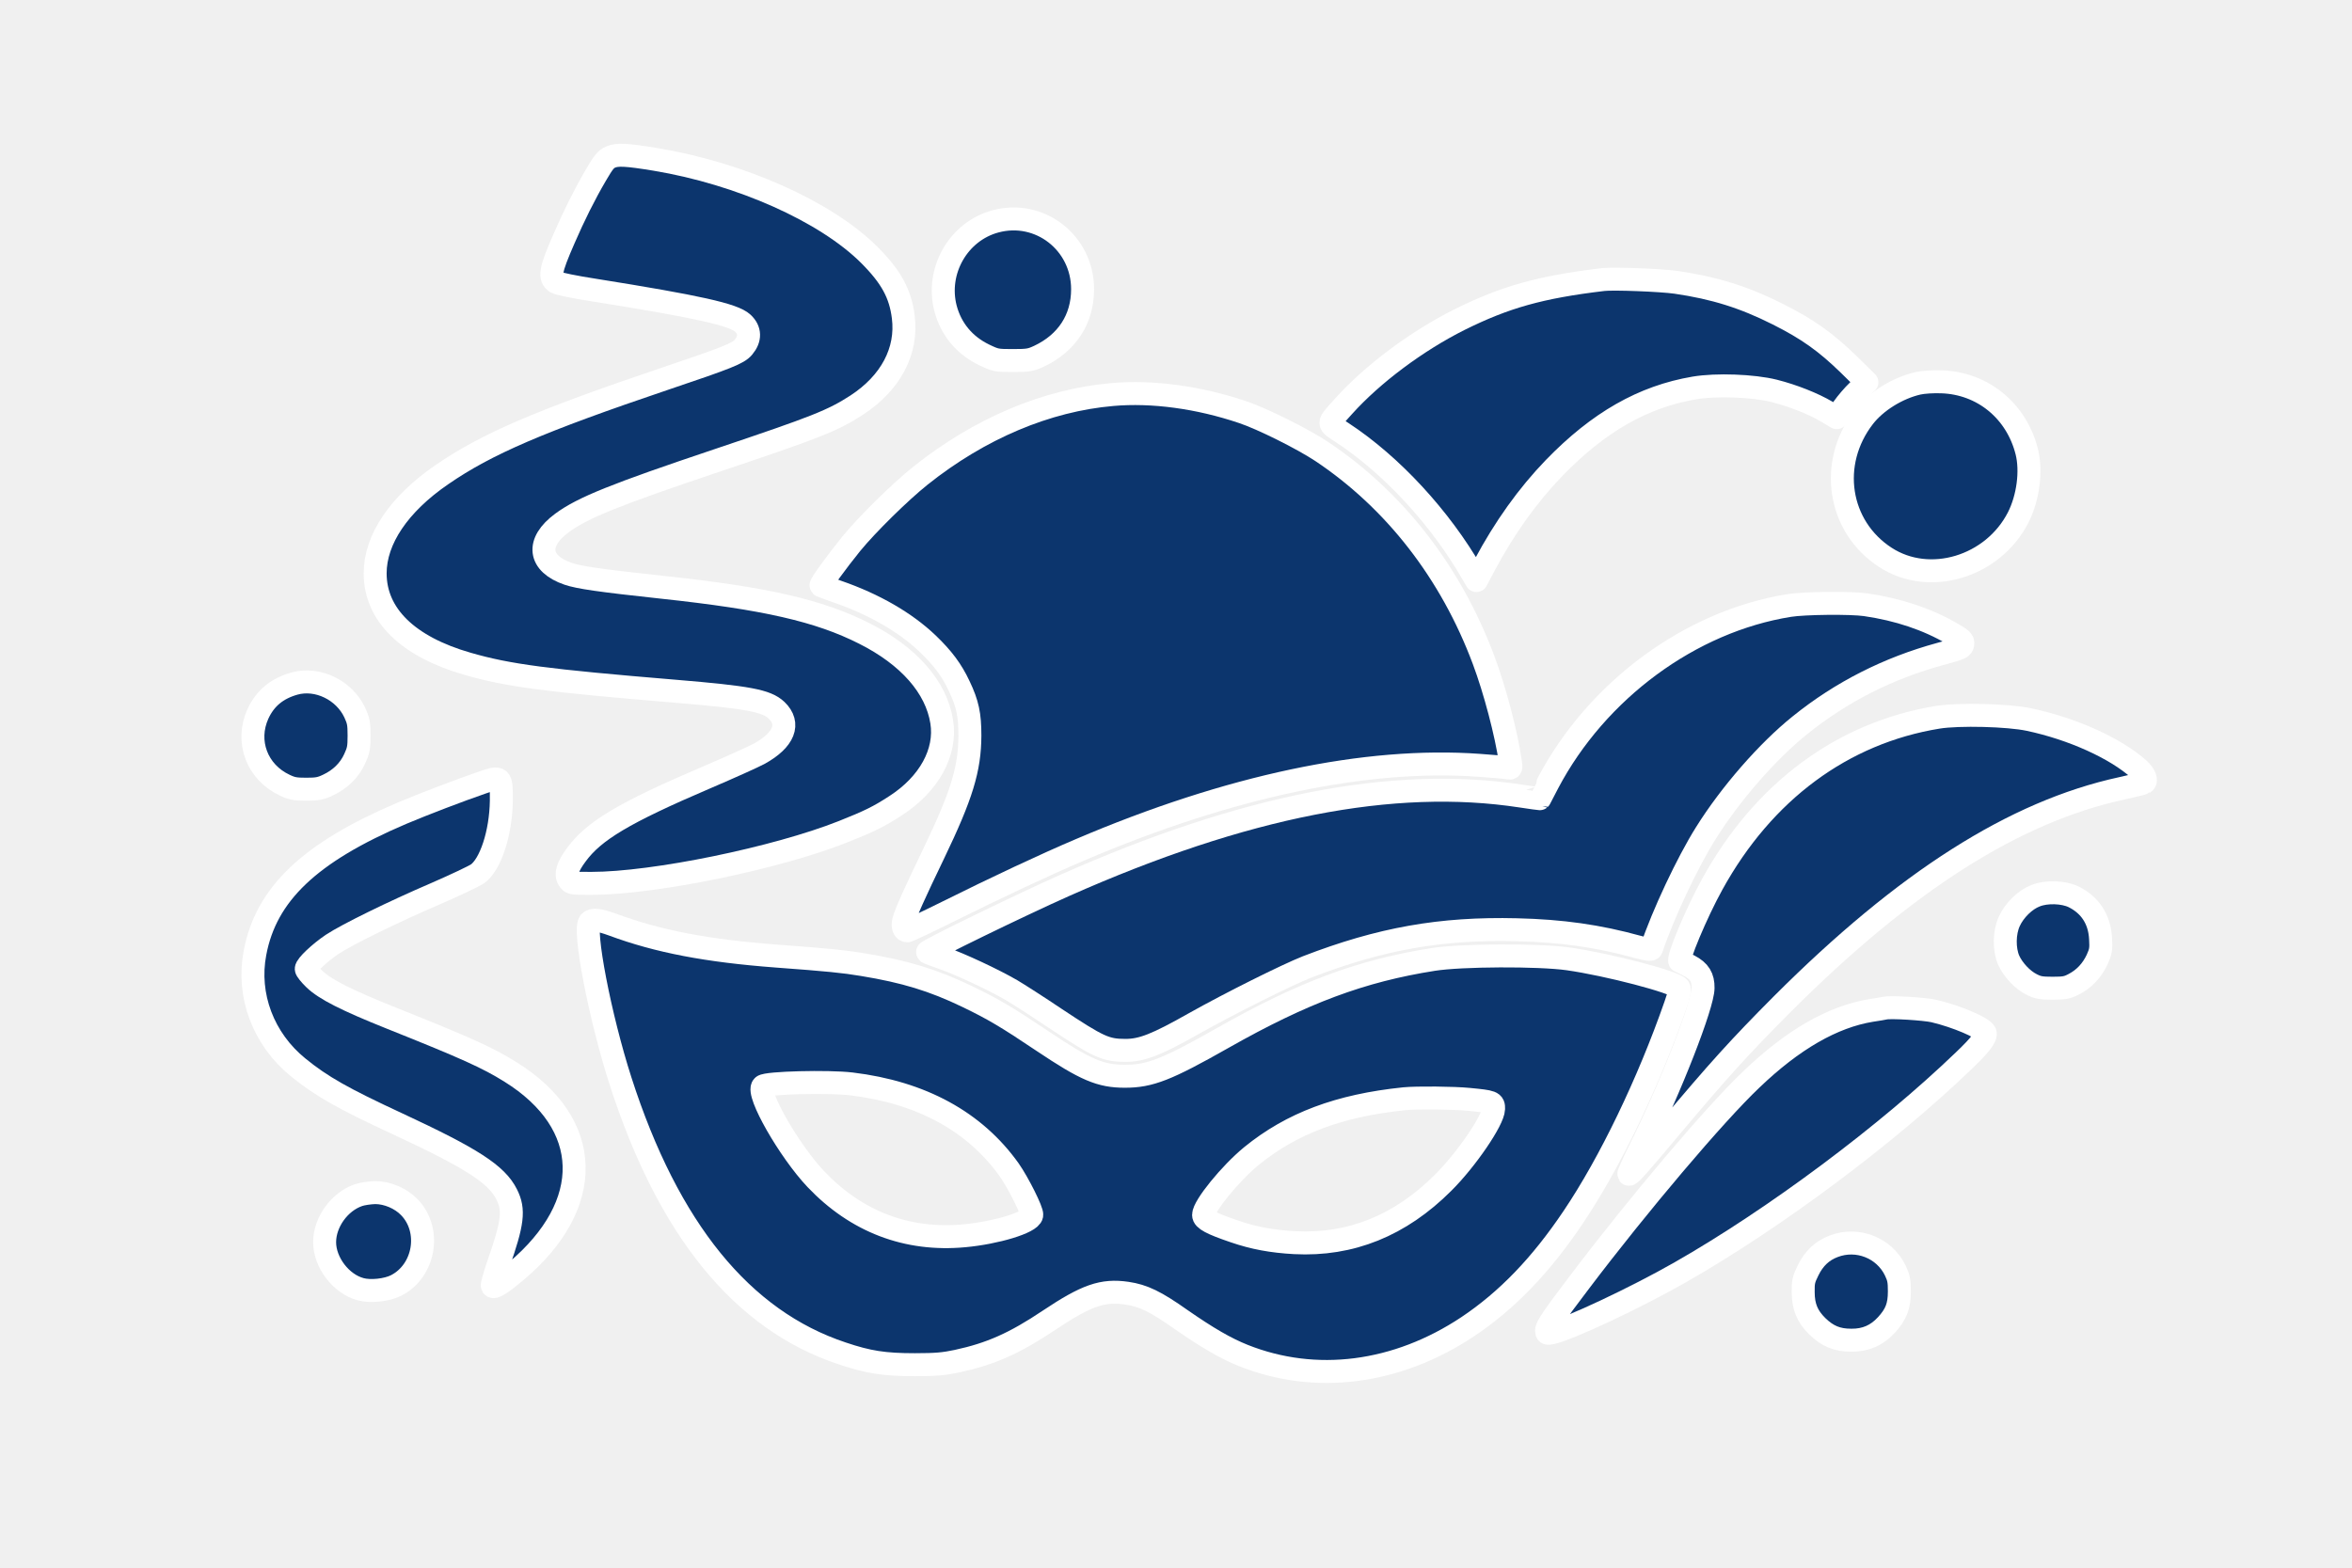
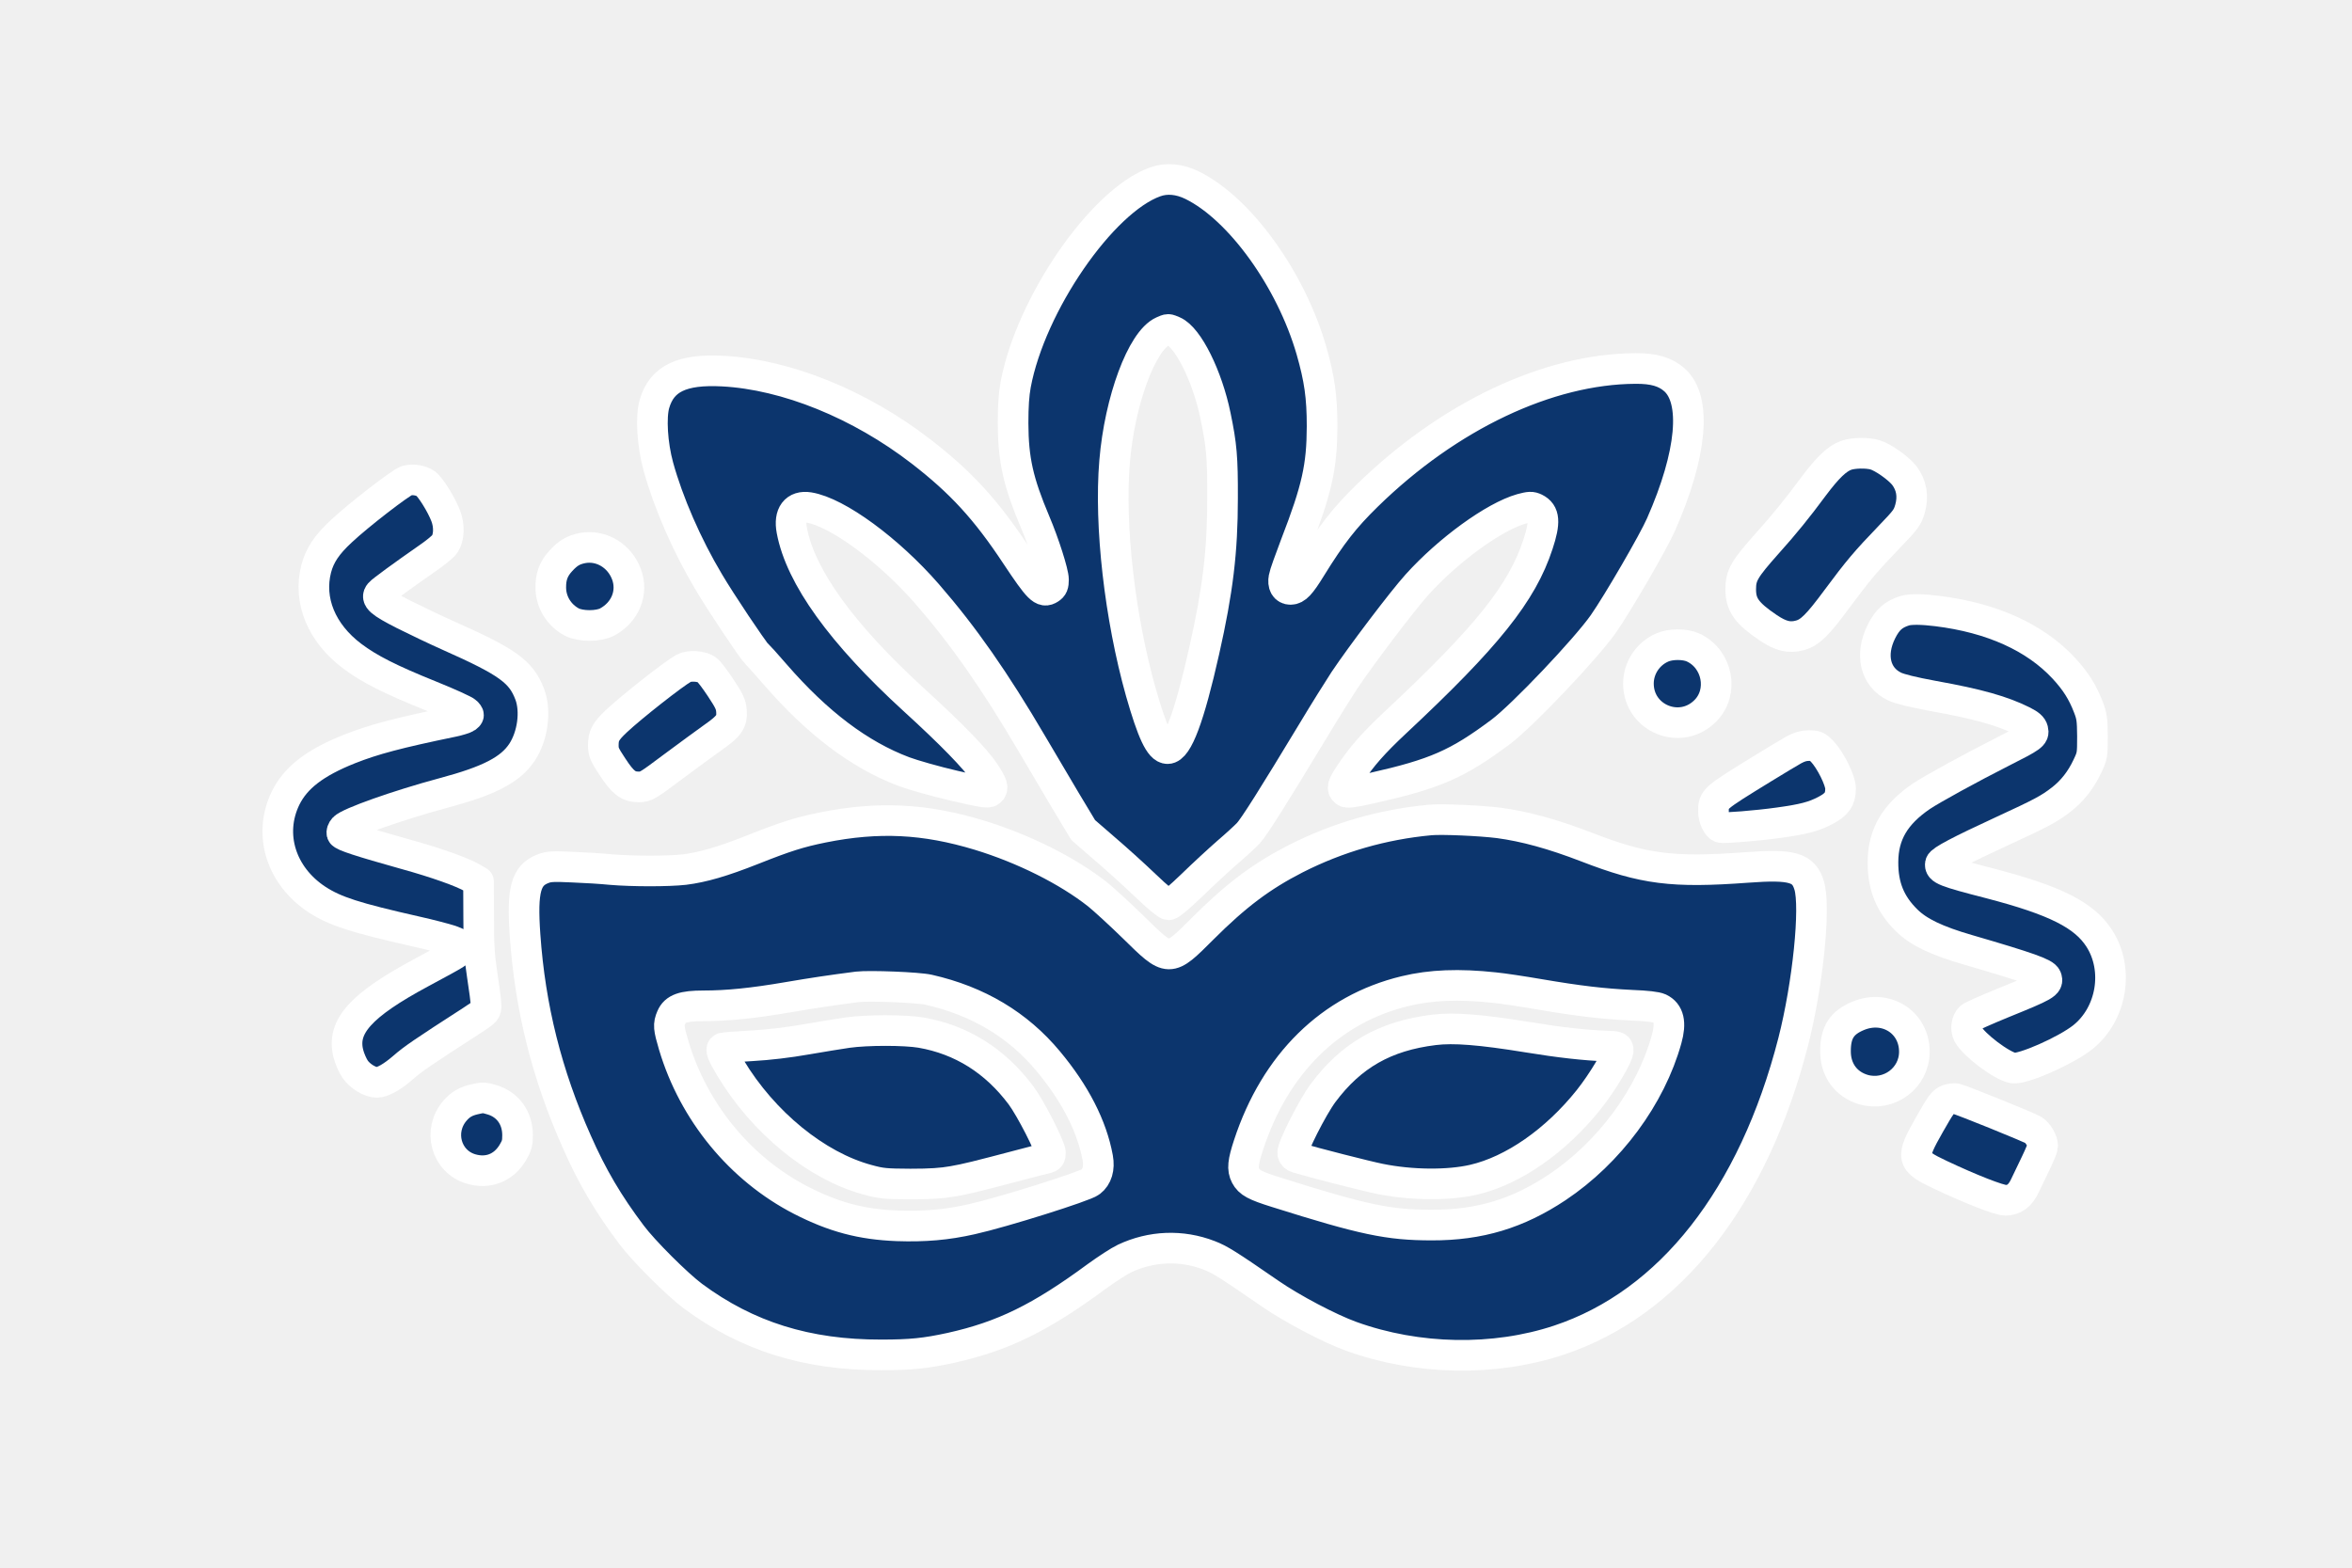
<svg xmlns="http://www.w3.org/2000/svg" version="1.0" width="1536pt" height="1024pt" viewBox="0 0 1536 1024" preserveAspectRatio="xMidYMid meet">
-   <g transform="translate(0,1024) scale(0.1,-0.1)" fill="#0c356d" stroke="#ffffff" stroke-width="150" stroke-linejoin="round" stroke-linecap="round">
-     <path d="M3988 9214 c-31 -13 -47 -33 -96 -117 -74 -126 -144 -267 -209 -417 -91 -208 -98 -253 -50 -285 13 -8 123 -31 248 -50 677 -108 910 -160 970 -216 49 -46 50 -102 4 -157 -33 -40 -103 -68 -510 -205 -822 -278 -1167 -426 -1460 -628 -280 -192 -435 -423 -435 -644 0 -270 213 -479 604 -591 267 -77 513 -109 1356 -179 479 -40 595 -62 661 -124 92 -88 50 -194 -112 -284 -35 -19 -192 -90 -349 -157 -535 -229 -731 -346 -846 -503 -58 -78 -73 -127 -50 -162 16 -25 18 -25 149 -25 407 0 1206 164 1642 337 171 68 235 99 345 171 218 141 332 349 300 548 -36 226 -215 430 -505 576 -296 150 -648 230 -1320 302 -409 44 -545 64 -615 88 -194 67 -211 206 -40 332 135 100 350 186 1020 411 643 216 747 257 905 359 222 145 332 353 304 575 -19 153 -79 263 -223 407 -284 283 -841 531 -1396 623 -189 31 -249 34 -292 15z" />
-     <path d="M6501 8794 c-242 -65 -390 -323 -326 -569 36 -136 124 -241 252 -303 75 -36 82 -37 188 -37 99 0 116 3 170 28 183 86 285 242 285 438 0 303 -280 521 -569 443z" />
-     <path d="M10470 8414 c-411 -49 -641 -114 -939 -262 -279 -140 -566 -354 -756 -565 -110 -123 -109 -107 -8 -174 321 -211 638 -554 847 -917 l28 -48 54 102 c129 242 281 455 454 634 290 299 580 465 916 522 142 24 384 15 520 -19 123 -31 256 -84 344 -136 l65 -39 41 62 c23 33 67 85 99 115 l57 54 -118 116 c-151 147 -269 231 -464 329 -221 111 -412 171 -665 208 -99 14 -408 26 -475 18z" />
-     <path d="M12525 7736 c-134 -31 -274 -118 -353 -220 -233 -301 -169 -716 141 -917 288 -187 702 -62 867 261 65 128 88 303 56 430 -67 266 -287 447 -556 456 -57 2 -119 -2 -155 -10z" />
-     <path d="M7265 7663 c-430 -37 -868 -222 -1255 -531 -130 -104 -345 -315 -450 -443 -94 -116 -205 -268 -198 -274 2 -2 51 -20 108 -40 238 -82 444 -201 589 -340 98 -94 157 -173 205 -276 55 -115 70 -187 70 -324 -1 -219 -53 -389 -236 -770 -129 -268 -181 -384 -196 -438 -10 -37 0 -67 23 -67 7 0 128 57 267 126 309 154 637 308 861 403 974 416 1869 605 2607 552 91 -6 175 -14 188 -17 21 -4 22 -2 16 38 -27 187 -102 471 -175 666 -214 573 -582 1046 -1059 1364 -124 82 -388 214 -515 256 -287 97 -590 138 -850 115z" />
-     <path d="M11685 6285 c-645 -103 -1256 -553 -1576 -1160 -29 -55 -53 -101 -53 -102 -1 -1 -55 7 -122 17 -836 128 -1809 -63 -2982 -584 -284 -126 -904 -428 -895 -436 5 -4 51 -21 103 -39 107 -37 324 -138 445 -208 44 -26 172 -108 285 -184 285 -189 330 -210 460 -210 108 0 203 37 450 177 237 133 604 316 736 368 479 185 873 255 1369 243 295 -7 533 -41 790 -112 62 -17 87 -20 90 -12 74 222 235 564 355 755 161 257 403 535 615 705 269 217 577 373 915 465 136 37 145 41 148 65 3 22 -6 31 -66 66 -164 96 -355 160 -569 191 -97 14 -399 11 -498 -5z" />
-     <path d="M1923 5775 c-114 -32 -192 -96 -239 -199 -81 -179 -6 -380 176 -465 46 -22 69 -26 140 -26 71 0 94 4 142 27 79 37 140 96 174 171 25 54 29 74 29 152 0 78 -4 98 -28 150 -69 148 -244 232 -394 190z" />
-     <path d="M12656 5555 c-622 -101 -1140 -484 -1474 -1091 -104 -188 -232 -495 -211 -503 6 -2 34 -15 62 -30 65 -34 90 -75 89 -144 0 -110 -214 -658 -413 -1057 -42 -85 -74 -157 -72 -160 7 -7 61 54 264 296 318 379 460 536 738 815 803 803 1517 1257 2215 1409 76 17 143 33 147 36 22 13 7 53 -32 89 -152 137 -435 265 -719 325 -136 29 -457 37 -594 15z" />
-     <path d="M3151 5129 c-151 -52 -384 -141 -526 -201 -602 -256 -888 -528 -960 -913 -53 -277 55 -563 282 -747 152 -124 292 -203 650 -369 486 -226 647 -330 712 -461 51 -101 41 -184 -55 -458 -25 -71 -42 -135 -39 -140 10 -16 56 13 154 95 520 437 506 966 -35 1303 -149 93 -286 155 -779 352 -295 118 -434 189 -502 255 -29 28 -53 58 -53 66 0 23 87 105 170 161 97 64 396 211 680 333 124 54 244 111 267 126 86 60 154 267 157 478 1 159 -1 162 -123 120z" />
-     <path d="M13293 4389 c-68 -26 -138 -95 -171 -167 -34 -74 -35 -183 -4 -254 28 -62 89 -128 149 -158 41 -21 62 -25 138 -25 78 0 97 4 140 27 67 35 118 90 151 161 23 51 26 69 22 135 -6 125 -67 220 -176 274 -66 32 -178 36 -249 7z" />
-     <path d="M3852 4218 c-45 -45 66 -622 200 -1038 312 -970 794 -1563 1447 -1780 172 -58 276 -74 476 -74 138 0 190 5 275 23 219 47 377 117 602 268 243 162 348 199 507 176 108 -16 187 -54 354 -172 173 -120 290 -188 407 -235 471 -188 1002 -120 1465 188 256 171 477 400 688 714 241 357 492 880 668 1385 26 75 31 101 23 115 -24 37 -463 152 -724 189 -194 27 -696 25 -880 -4 -470 -74 -851 -216 -1375 -513 -365 -207 -475 -250 -639 -250 -159 0 -256 41 -535 228 -234 157 -323 210 -493 292 -224 108 -409 164 -683 209 -126 21 -226 31 -565 56 -450 34 -772 95 -1068 205 -88 32 -131 37 -150 18z m1708 -1058 c457 -55 806 -246 1031 -562 59 -84 152 -270 147 -295 -8 -48 -233 -116 -440 -135 -375 -35 -706 92 -970 370 -175 185 -391 563 -346 607 22 23 429 33 578 15z m4033 -101 c155 -15 162 -18 161 -62 -2 -74 -178 -332 -329 -482 -281 -281 -604 -411 -970 -392 -147 8 -268 30 -395 74 -150 51 -200 78 -200 107 0 57 174 271 313 385 263 214 572 330 997 374 80 8 324 6 423 -4z" />
-     <path d="M12310 3655 c-8 -2 -49 -9 -90 -15 -251 -41 -512 -191 -783 -451 -238 -226 -738 -817 -1118 -1319 -176 -232 -219 -295 -219 -321 0 -19 4 -21 32 -15 107 21 552 230 842 396 615 351 1347 897 1852 1383 106 101 148 156 138 181 -13 33 -186 107 -334 142 -60 14 -285 28 -320 19z" />
-     <path d="M2340 2433 c-124 -43 -220 -177 -220 -307 0 -132 107 -273 235 -307 64 -18 172 -6 231 24 188 95 233 362 87 512 -56 58 -144 95 -223 95 -36 -1 -85 -8 -110 -17z" />
-     <path d="M11974 2099 c-74 -28 -128 -79 -166 -157 -29 -58 -33 -76 -32 -142 0 -95 27 -159 92 -223 67 -65 129 -91 222 -91 93 -1 167 31 230 100 63 69 84 123 84 219 0 67 -4 89 -27 137 -72 148 -248 217 -403 157z" />
+   <g transform="translate(0,1024) scale(0.1,-0.1)" fill="#0c356d" stroke="#ffffff" stroke-width="200" stroke-linejoin="round" stroke-linecap="round">
+     <path d="M7544 9052 c-348 -124 -813 -800 -911 -1324 -12 -65 -17 -141 -17 -253 1 -238 33 -382 144 -645 59 -139 120 -331 120 -376 0 -35 -5 -47 -24 -59 -46 -30 -72 -4 -219 217 -198 300 -362 478 -622 679 -399 308 -879 503 -1295 525 -267 14 -398 -49 -446 -214 -25 -87 -14 -265 25 -408 65 -236 187 -517 330 -756 77 -131 288 -446 312 -468 9 -8 64 -69 121 -135 277 -319 552 -526 841 -635 59 -22 206 -64 327 -92 181 -42 222 -49 235 -38 25 20 18 44 -37 127 -59 88 -213 247 -462 474 -469 429 -739 803 -795 1105 -20 105 24 163 112 149 185 -30 520 -276 772 -565 239 -275 442 -566 685 -980 57 -96 155 -262 218 -369 l116 -193 135 -117 c75 -64 196 -173 269 -243 81 -78 142 -128 154 -128 12 0 71 50 152 128 72 70 176 166 231 214 55 47 116 103 136 124 38 40 165 242 417 659 79 132 175 285 211 340 106 159 380 521 474 625 206 229 506 446 683 496 53 14 65 15 90 3 61 -30 66 -89 18 -234 -104 -319 -333 -605 -931 -1164 -140 -131 -220 -221 -296 -336 -50 -75 -56 -95 -32 -115 13 -11 45 -7 183 24 404 91 551 155 832 365 142 106 556 542 671 706 93 133 328 537 377 650 202 458 234 814 87 944 -60 53 -136 75 -255 74 -571 -3 -1219 -310 -1752 -831 -148 -145 -232 -252 -368 -472 -67 -109 -96 -140 -132 -140 -35 0 -52 30 -43 77 3 20 38 117 76 217 140 362 172 508 173 771 0 194 -17 312 -70 497 -134 463 -467 925 -778 1078 -83 41 -168 49 -242 22z m120 -976 c95 -40 221 -294 274 -552 40 -193 47 -272 46 -539 0 -347 -31 -602 -120 -997 -97 -432 -174 -638 -239 -638 -50 0 -100 107 -175 370 -137 487 -206 1089 -171 1505 33 399 179 791 315 851 38 16 31 16 70 0z" />
+     <path d="M12057 7266 c-61 -22 -121 -80 -214 -204 -105 -142 -191 -248 -298 -367 -154 -173 -177 -212 -177 -305 0 -101 40 -156 179 -250 83 -56 139 -69 208 -50 66 18 116 68 243 240 135 182 187 244 342 405 107 111 117 125 134 183 22 80 10 152 -37 215 -38 49 -141 122 -195 137 -51 14 -139 12 -185 -4z" />
+     <path d="M2655 7100 c-38 -12 -312 -223 -425 -329 -95 -88 -142 -158 -165 -246 -53 -207 34 -419 234 -570 111 -84 250 -154 513 -260 119 -48 225 -96 235 -107 17 -19 17 -20 -1 -34 -10 -7 -51 -20 -90 -28 -358 -74 -516 -116 -673 -178 -226 -90 -352 -187 -418 -321 -115 -237 -30 -509 207 -664 118 -76 245 -117 647 -208 90 -20 192 -47 225 -58 52 -19 61 -26 61 -47 0 -27 -4 -29 -255 -164 -394 -212 -520 -352 -475 -528 8 -32 28 -79 45 -103 31 -45 97 -85 141 -85 40 1 100 35 174 99 63 55 127 99 445 304 94 62 95 62 94 102 0 22 -11 108 -24 190 -19 124 -24 190 -24 383 l-1 234 -41 24 c-65 38 -236 99 -435 154 -296 83 -410 120 -416 136 -3 8 2 23 12 34 34 37 353 150 650 230 300 80 438 152 514 266 70 106 92 268 51 378 -56 148 -142 211 -529 383 -79 35 -211 98 -293 139 -155 79 -186 106 -158 139 13 16 156 120 311 228 53 36 104 78 114 94 28 43 31 118 6 183 -27 72 -99 188 -131 211 -31 22 -86 31 -125 19z" />
+     <path d="M3803 6660 c-59 -12 -93 -32 -140 -83 -48 -52 -67 -103 -66 -177 1 -93 53 -178 137 -223 58 -30 174 -30 231 0 119 64 171 193 126 313 -46 122 -167 193 -288 170z" />
+     <path d="M12440 6251 c-74 -23 -114 -58 -153 -136 -76 -152 -41 -298 85 -359 36 -17 118 -37 253 -62 295 -53 453 -98 587 -165 43 -22 59 -36 64 -56 9 -36 -5 -46 -199 -144 -211 -107 -457 -242 -529 -290 -173 -118 -250 -249 -251 -429 -1 -158 46 -275 155 -382 77 -76 195 -133 403 -193 394 -115 498 -152 509 -181 16 -41 -7 -53 -283 -165 -107 -44 -203 -86 -213 -95 -26 -24 -33 -76 -15 -110 37 -69 218 -206 292 -220 63 -12 346 113 457 201 190 152 238 442 108 645 -99 154 -289 249 -715 360 -296 76 -330 90 -323 128 4 21 126 85 403 213 256 118 309 146 387 207 71 55 127 126 170 217 32 68 33 74 33 195 -1 110 -4 133 -27 192 -37 97 -83 170 -161 254 -187 201 -470 329 -827 373 -96 12 -173 13 -210 2z" />
+     <path d="M10854 6010 c-93 -41 -154 -134 -154 -235 0 -228 274 -341 436 -179 124 123 81 342 -80 415 -53 24 -147 24 -202 -1z" />
+     <path d="M4465 5875 c-64 -35 -340 -252 -439 -345 -71 -67 -86 -95 -86 -158 0 -44 7 -61 60 -141 68 -104 103 -131 172 -131 45 0 56 6 225 133 98 73 216 159 262 192 103 72 123 102 118 170 -3 43 -14 67 -71 153 -37 56 -78 110 -92 119 -36 23 -112 28 -149 8z" />
+     <path d="M11715 5342 c-27 -15 -115 -68 -195 -117 -332 -204 -330 -202 -330 -287 0 -41 24 -94 47 -103 18 -6 236 11 378 31 161 22 230 40 306 80 76 40 99 74 99 144 0 52 -66 185 -120 242 -33 34 -42 38 -86 38 -35 0 -64 -9 -99 -28z" />
+     <path d="M9340 4884 c-310 -29 -602 -113 -878 -253 -225 -115 -391 -240 -609 -458 -220 -220 -217 -220 -448 7 -88 86 -195 184 -237 218 -198 156 -485 299 -773 387 -356 108 -658 123 -1022 50 -153 -31 -244 -60 -458 -145 -197 -78 -325 -115 -445 -130 -104 -12 -340 -12 -480 0 -58 6 -171 13 -252 16 -125 6 -154 4 -191 -10 -113 -43 -139 -137 -118 -435 33 -473 142 -909 338 -1349 100 -227 206 -407 357 -607 78 -105 300 -326 401 -401 355 -263 745 -385 1230 -384 193 0 290 10 455 46 341 76 584 195 953 467 65 47 146 100 180 116 176 83 373 91 554 21 70 -27 118 -57 398 -250 142 -98 388 -228 530 -279 432 -156 933 -165 1355 -25 726 241 1271 936 1531 1950 95 372 147 878 104 1020 -35 118 -110 140 -405 118 -488 -36 -674 -12 -1046 132 -226 87 -406 136 -577 159 -122 15 -368 26 -447 19z m420 -1095 c52 -5 185 -25 295 -44 258 -44 414 -62 600 -71 101 -4 161 -11 183 -21 61 -29 76 -94 46 -201 -104 -375 -375 -741 -715 -968 -257 -171 -507 -247 -819 -246 -282 0 -444 34 -1015 214 -141 44 -177 64 -200 108 -23 44 -18 89 19 202 174 531 536 887 1022 1004 169 41 352 48 584 23z m-3695 -14 c322 -73 583 -229 780 -466 176 -211 286 -425 324 -633 12 -67 -4 -123 -47 -156 -38 -30 -574 -199 -777 -244 -163 -37 -307 -49 -485 -43 -235 9 -414 57 -629 167 -396 204 -701 575 -831 1011 -34 115 -36 136 -15 185 23 55 75 74 208 74 158 0 325 17 552 56 171 29 277 45 455 68 78 9 396 -3 465 -19z" />
+     <path d="M9365 3513 c-319 -39 -541 -166 -725 -413 -70 -95 -203 -358 -198 -393 2 -13 13 -25 28 -29 110 -33 455 -121 540 -138 205 -42 449 -44 613 -6 259 60 536 253 752 523 93 117 198 294 193 326 -3 20 -9 22 -73 24 -142 5 -311 24 -518 58 -308 50 -484 64 -612 48z" />
+     <path d="M5535 3495 c-49 -7 -171 -27 -270 -44 -112 -20 -246 -36 -355 -42 -96 -5 -181 -12 -188 -14 -19 -7 -8 -36 48 -130 215 -358 562 -641 895 -731 91 -25 117 -27 280 -28 132 0 206 5 279 18 91 16 147 30 466 114 63 17 127 33 143 36 22 5 27 12 27 35 0 39 -129 291 -192 376 -169 226 -389 364 -653 410 -106 18 -352 18 -480 0z" />
+     <path d="M12136 3605 c-107 -44 -149 -108 -149 -230 -1 -123 68 -218 182 -252 167 -48 333 75 333 247 0 192 -184 310 -366 235z" />
+     <path d="M3097 3059 c-55 -13 -90 -33 -124 -72 -116 -132 -61 -335 104 -383 110 -32 211 7 271 106 27 45 32 64 32 115 0 112 -63 200 -166 231 -52 16 -62 16 -117 3z" />
+     <path d="M12721 3057 c-31 -11 -45 -30 -120 -162 -125 -220 -121 -238 69 -328 199 -94 385 -167 427 -167 57 0 97 30 128 97 16 32 48 99 71 148 24 50 44 98 44 108 0 35 -30 87 -61 106 -31 19 -461 193 -504 204 -11 3 -35 0 -54 -6z" />
  </g>
</svg>
